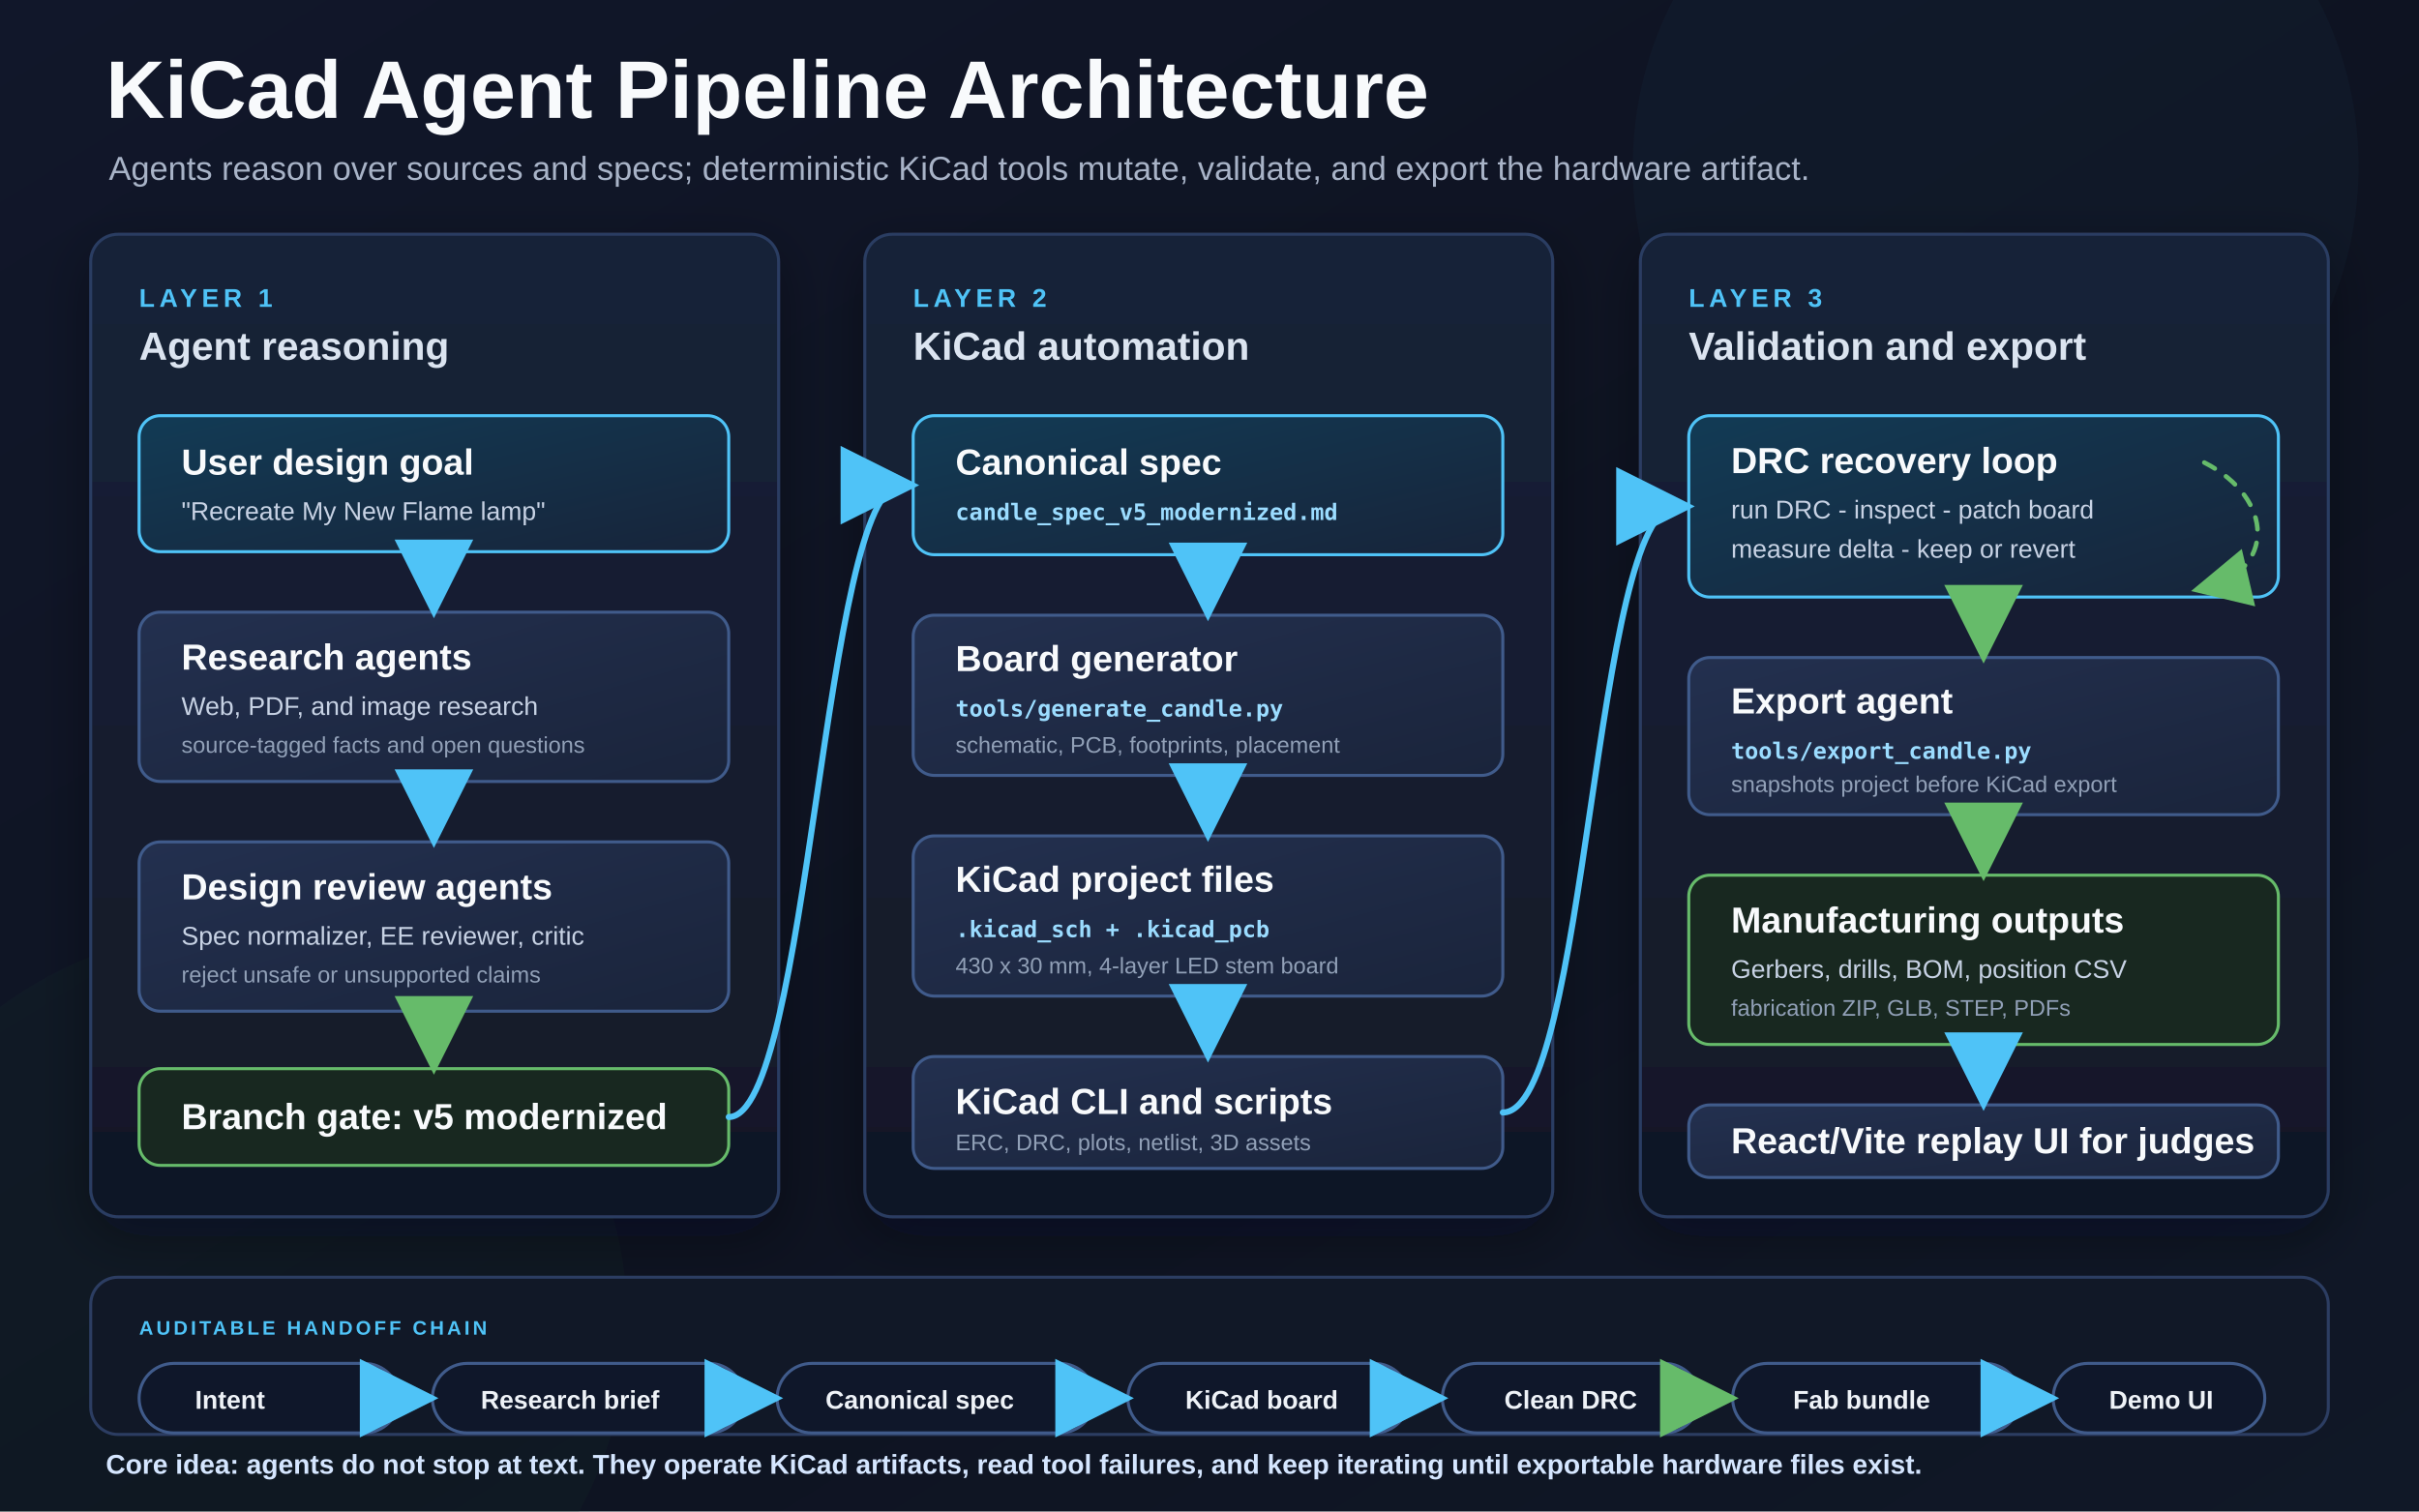
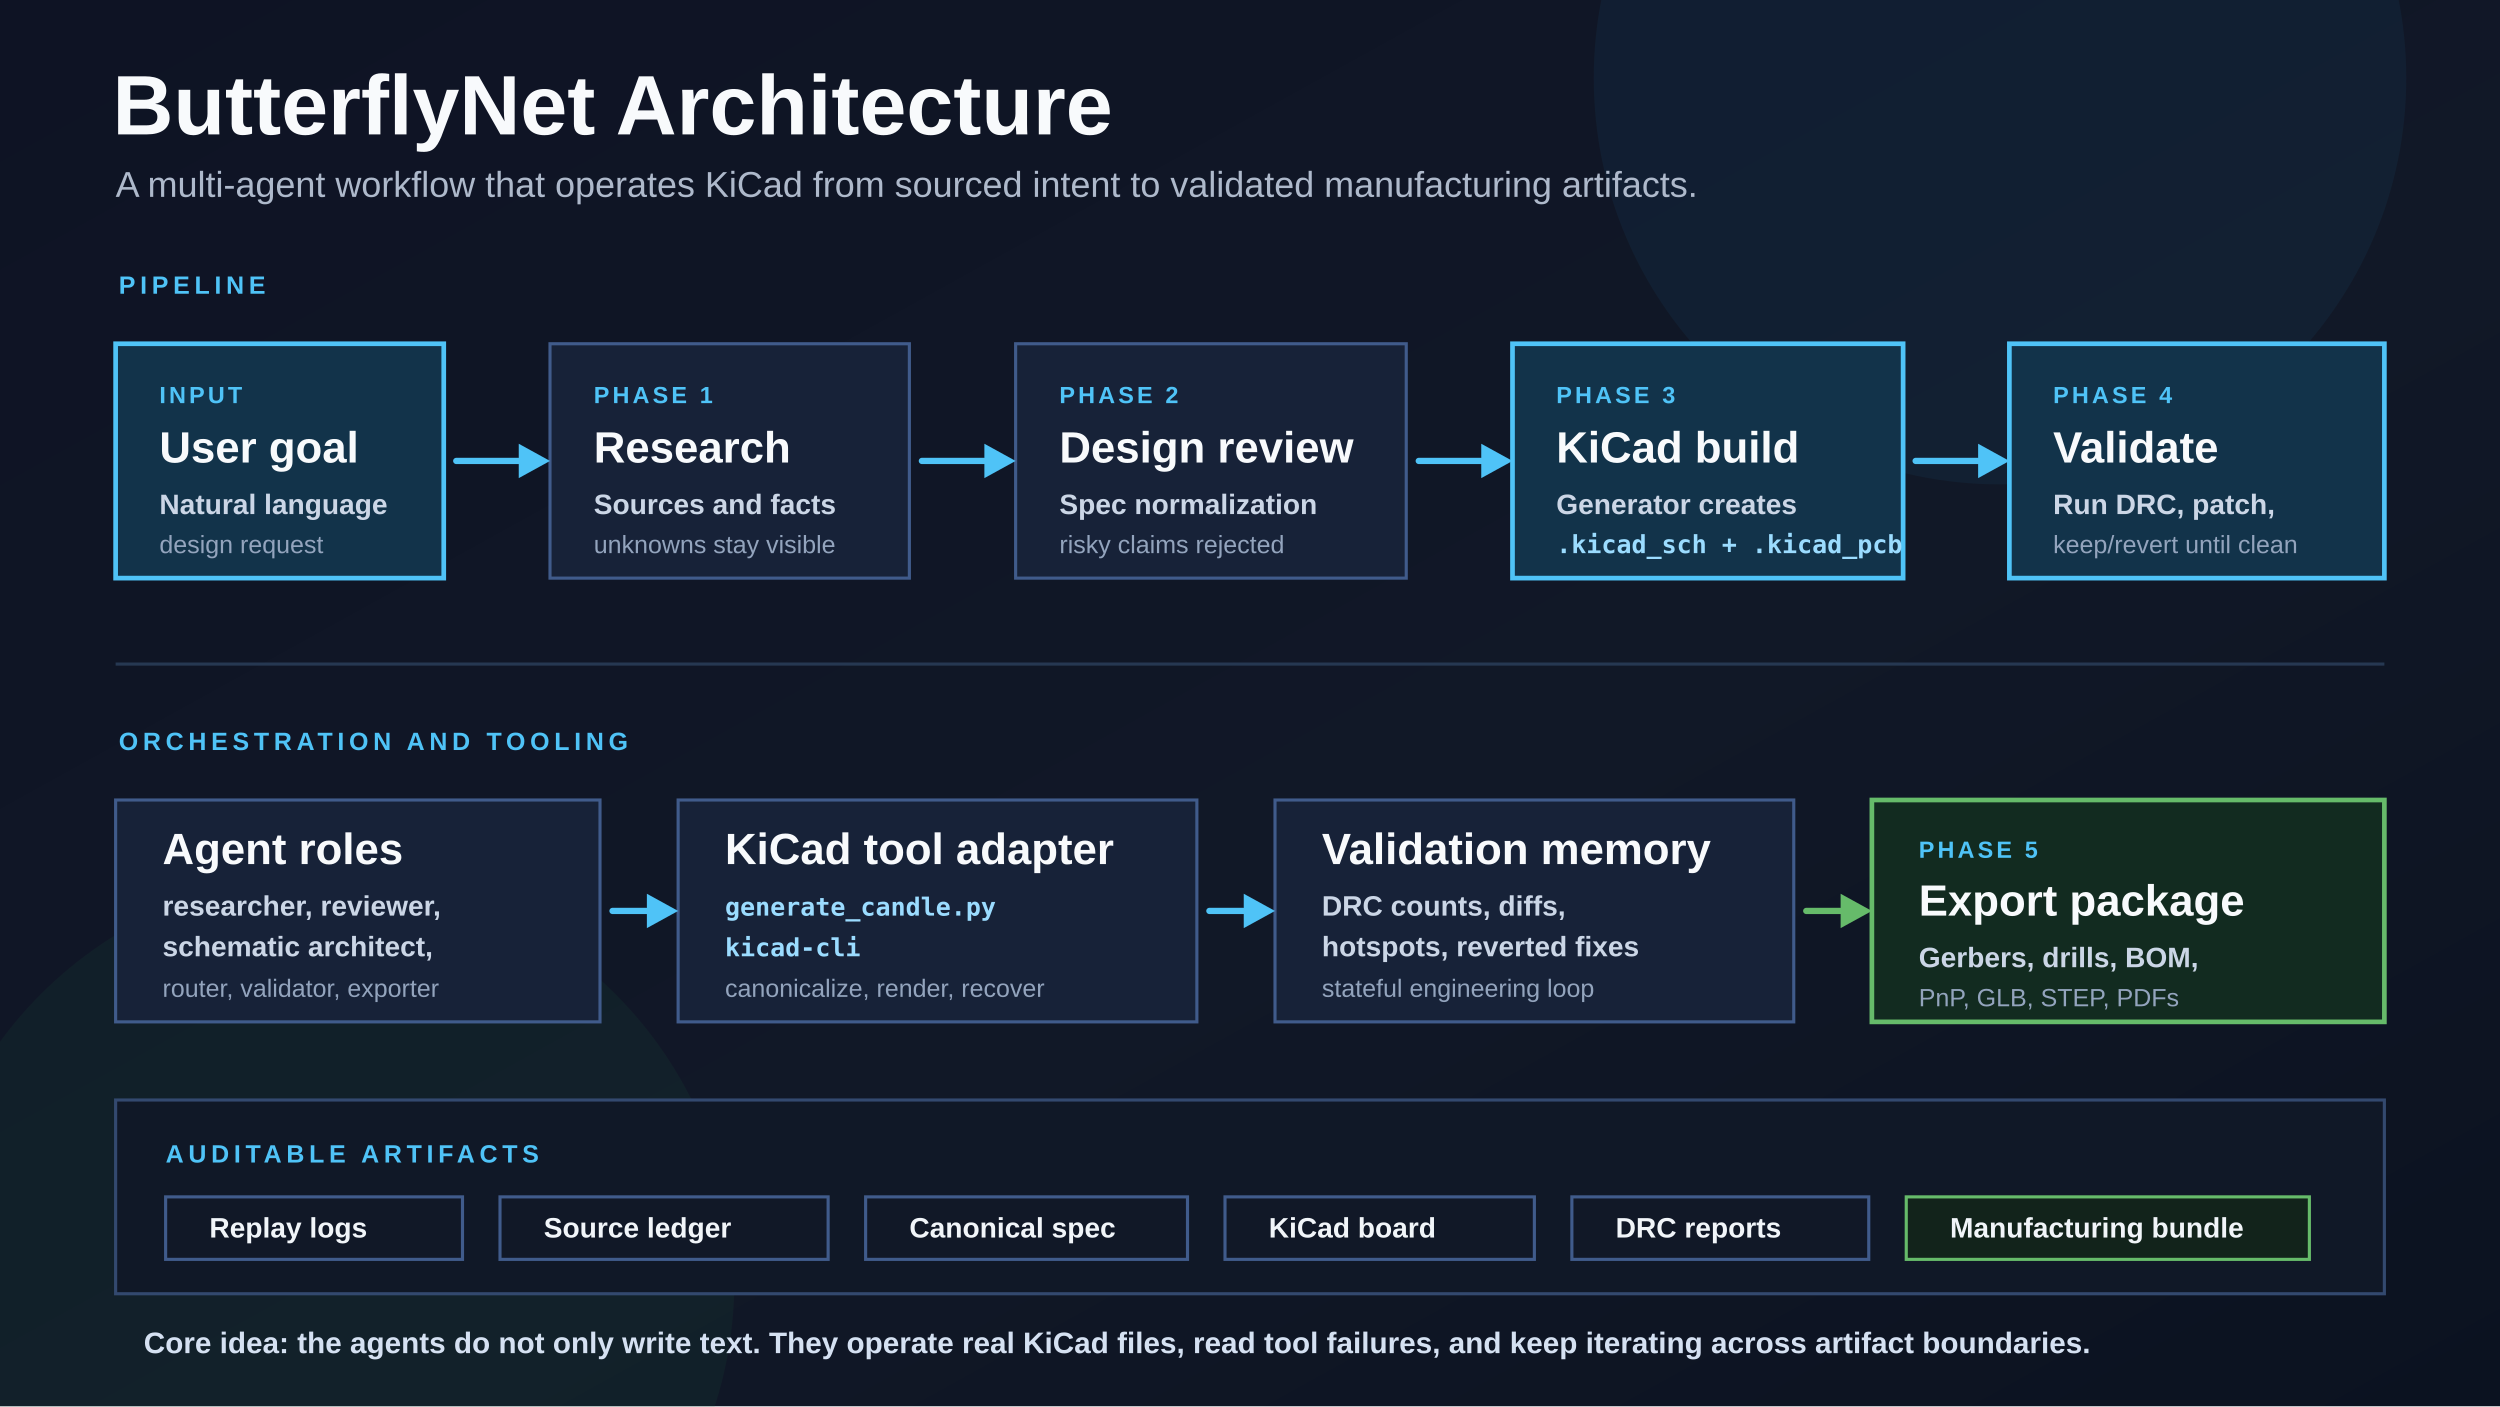
- <svg xmlns="http://www.w3.org/2000/svg" width="1600" height="1000" viewBox="0 0 1600 1000" role="img" aria-labelledby="title desc">
+ <svg xmlns="http://www.w3.org/2000/svg" width="1600" height="900" viewBox="0 0 1600 900" role="img" aria-labelledby="title desc">
  <defs>
-     <linearGradient id="bg" x1="0" y1="0" x2="1" y2="1">
-       <stop offset="0" stop-color="#11172a" />
-       <stop offset="0.55" stop-color="#0e1321" />
-       <stop offset="1" stop-color="#101827" />
+     <linearGradient id="background" x1="0" y1="0" x2="1" y2="1">
+       <stop offset="0" stop-color="#0e1324" />
+       <stop offset="0.58" stop-color="#111827" />
+       <stop offset="1" stop-color="#0b1220" />
    </linearGradient>
-     <linearGradient id="lane" x1="0" y1="0" x2="0" y2="1">
-       <stop offset="0" stop-color="#172238" />
-       <stop offset="1" stop-color="#111827" />
+     <linearGradient id="card" x1="0" y1="0" x2="0" y2="1">
+       <stop offset="0" stop-color="#1f2b46" />
+       <stop offset="1" stop-color="#172238" />
    </linearGradient>
-     <linearGradient id="box" x1="0" y1="0" x2="1" y2="1">
-       <stop offset="0" stop-color="#23304f" />
-       <stop offset="1" stop-color="#1a243b" />
+     <linearGradient id="activeCard" x1="0" y1="0" x2="1" y2="1">
+       <stop offset="0" stop-color="#12334a" />
+       <stop offset="1" stop-color="#18243a" />
    </linearGradient>
-     <linearGradient id="accentBox" x1="0" y1="0" x2="1" y2="1">
-       <stop offset="0" stop-color="#123b55" />
-       <stop offset="1" stop-color="#17243a" />
+     <linearGradient id="outputCard" x1="0" y1="0" x2="1" y2="1">
+       <stop offset="0" stop-color="#123121" />
+       <stop offset="1" stop-color="#16253a" />
    </linearGradient>
-     <filter id="shadow" x="-20%" y="-20%" width="140%" height="140%">
-       <feDropShadow dx="0" dy="12" stdDeviation="18" flood-color="#020617" flood-opacity="0.35" />
+     <filter id="softShadow" x="-20%" y="-20%" width="140%" height="150%">
+       <feDropShadow dx="0" dy="16" stdDeviation="18" flood-color="#020617" flood-opacity="0.32" />
    </filter>
-     <marker id="arrow" markerWidth="13" markerHeight="13" refX="10" refY="6.5" orient="auto">
-       <path d="M 0 0 L 13 6.5 L 0 13 z" fill="#4fc3f7" />
+     <marker id="arrow" markerWidth="12" markerHeight="12" refX="9" refY="6" orient="auto">
+       <path d="M 0 0 L 12 6 L 0 12 z" fill="#4fc3f7" />
    </marker>
-     <marker id="greenArrow" markerWidth="13" markerHeight="13" refX="10" refY="6.5" orient="auto">
-       <path d="M 0 0 L 13 6.5 L 0 13 z" fill="#66bb6a" />
+     <marker id="greenArrow" markerWidth="12" markerHeight="12" refX="9" refY="6" orient="auto">
+       <path d="M 0 0 L 12 6 L 0 12 z" fill="#66bb6a" />
    </marker>
    <style>
-       .bg { fill: url(#bg); }
-       .title { fill: #f8fafc; font: 800 54px Arial, Helvetica, sans-serif; letter-spacing: 0; }
-       .subtitle { fill: #a8b3c7; font: 500 22px Arial, Helvetica, sans-serif; }
-       .lane { fill: url(#lane); stroke: #2c3d62; stroke-width: 2; rx: 18; filter: url(#shadow); }
-       .lane-title { fill: #4fc3f7; font: 800 17px Arial, Helvetica, sans-serif; letter-spacing: 3px; }
-       .lane-subtitle { fill: #dbe4f0; font: 700 26px Arial, Helvetica, sans-serif; }
-       .box { fill: url(#box); stroke: #405b8b; stroke-width: 2; rx: 14; }
-       .accent-box { fill: url(#accentBox); stroke: #4fc3f7; stroke-width: 2; rx: 14; }
-       .green-box { fill: #182820; stroke: #66bb6a; stroke-width: 2; rx: 14; }
-       .box-title { fill: #f8fafc; font: 800 24px Arial, Helvetica, sans-serif; }
-       .box-text { fill: #c7d2e4; font: 500 17px Arial, Helvetica, sans-serif; }
-       .box-muted { fill: #91a0b7; font: 500 15px Arial, Helvetica, sans-serif; }
-       .code { fill: #9bdcff; font: 700 15px "SFMono-Regular", Consolas, monospace; }
-       .arrow { stroke: #4fc3f7; stroke-width: 4; fill: none; marker-end: url(#arrow); stroke-linecap: round; stroke-linejoin: round; }
-       .green-arrow { stroke: #66bb6a; stroke-width: 4; fill: none; marker-end: url(#greenArrow); stroke-linecap: round; stroke-linejoin: round; }
-       .loop { stroke: #66bb6a; stroke-width: 3; fill: none; stroke-dasharray: 8 9; marker-end: url(#greenArrow); stroke-linecap: round; }
-       .small-label { fill: #4fc3f7; font: 800 13px Arial, Helvetica, sans-serif; letter-spacing: 2px; }
-       .pill { fill: #0f172a; stroke: #405b8b; stroke-width: 2; rx: 23; }
-       .pill-text { fill: #eef2f7; font: 800 17px Arial, Helvetica, sans-serif; }
-       .note { fill: #d5e6ff; font: 700 18px Arial, Helvetica, sans-serif; }
+       .bg { fill: url(#background); }
+       .halo-blue { fill: #1b5f85; opacity: 0.12; }
+       .halo-green { fill: #1f6f43; opacity: 0.10; }
+       .title { fill: #f8fafc; font-family: Arial; font-size: 54px; font-weight: 800; }
+       .subtitle { fill: #aeb9cb; font-family: Arial; font-size: 23px; font-weight: 500; }
+       .section-label { fill: #4fc3f7; font-family: Arial; font-size: 16px; font-weight: 800; letter-spacing: 3px; }
+       .card { fill: #172238; stroke: #405b8b; stroke-width: 2; }
+       .card-active { fill: #12334a; stroke: #4fc3f7; stroke-width: 3; }
+       .card-output { fill: #122b20; stroke: #66bb6a; stroke-width: 3; }
+       .card-title { fill: #f8fafc; font-family: Arial; font-size: 28px; font-weight: 800; }
+       .card-text { fill: #cbd6e6; font-family: Arial; font-size: 18px; font-weight: 600; }
+       .card-muted { fill: #93a4bd; font-family: Arial; font-size: 16px; font-weight: 500; }
+       .code { fill: #9bdcff; font-family: monospace; font-size: 16px; font-weight: 800; }
+       .step { fill: #4fc3f7; font-family: Arial; font-size: 15px; font-weight: 800; letter-spacing: 2px; }
+       .flow { stroke: #4fc3f7; stroke-width: 4; fill: none; marker-end: url(#arrow); stroke-linecap: round; }
+       .green-flow { stroke: #66bb6a; stroke-width: 4; fill: none; marker-end: url(#greenArrow); stroke-linecap: round; }
+       .loop { stroke: #66bb6a; stroke-width: 4; fill: none; marker-end: url(#greenArrow); stroke-linecap: round; stroke-dasharray: 10 10; }
+       .artifact-shelf { fill: #101827; stroke: #33496f; stroke-width: 2; }
+       .artifact { fill: #111827; stroke: #405b8b; stroke-width: 2; }
+       .artifact-green { fill: #12231b; stroke: #66bb6a; stroke-width: 2; }
+       .artifact-title { fill: #f1f5f9; font-family: Arial; font-size: 18px; font-weight: 800; }
+       .artifact-text { fill: #9fb0c7; font-family: Arial; font-size: 14px; font-weight: 600; }
+       .note { fill: #d5e1f2; font-family: Arial; font-size: 19px; font-weight: 700; }
+       .divider { stroke: #263852; stroke-width: 2; }
    </style>
  </defs>
-   <rect class="bg" width="1600" height="1000" />
-   <circle cx="1320" cy="110" r="240" fill="#16324a" opacity="0.17" />
-   <circle cx="155" cy="875" r="260" fill="#1d3b2b" opacity="0.12" />
-   <text class="title" x="70" y="78">KiCad Agent Pipeline Architecture</text>
-   <text class="subtitle" x="72" y="119">Agents reason over sources and specs; deterministic KiCad tools mutate, validate, and export the hardware artifact.</text>
-   <rect class="lane" x="60" y="155" width="455" height="650" />
-   <rect class="lane" x="572" y="155" width="455" height="650" />
-   <rect class="lane" x="1085" y="155" width="455" height="650" />
-   <text class="lane-title" x="92" y="203">LAYER 1</text>
-   <text class="lane-subtitle" x="92" y="238">Agent reasoning</text>
-   <text class="lane-title" x="604" y="203">LAYER 2</text>
-   <text class="lane-subtitle" x="604" y="238">KiCad automation</text>
-   <text class="lane-title" x="1117" y="203">LAYER 3</text>
-   <text class="lane-subtitle" x="1117" y="238">Validation and export</text>
-   <rect class="accent-box" x="92" y="275" width="390" height="90" />
-   <text class="box-title" x="120" y="314">User design goal</text>
-   <text class="box-text" x="120" y="344">"Recreate My New Flame lamp"</text>
-   <rect class="box" x="92" y="405" width="390" height="112" />
-   <text class="box-title" x="120" y="443">Research agents</text>
-   <text class="box-text" x="120" y="473">Web, PDF, and image research</text>
-   <text class="box-muted" x="120" y="498">source-tagged facts and open questions</text>
-   <rect class="box" x="92" y="557" width="390" height="112" />
-   <text class="box-title" x="120" y="595">Design review agents</text>
-   <text class="box-text" x="120" y="625">Spec normalizer, EE reviewer, critic</text>
-   <text class="box-muted" x="120" y="650">reject unsafe or unsupported claims</text>
-   <rect class="green-box" x="92" y="707" width="390" height="64" />
-   <text class="box-title" x="120" y="747">Branch gate: v5 modernized</text>
-   <path class="arrow" d="M287 365 L287 397" />
-   <path class="arrow" d="M287 517 L287 549" />
-   <path class="green-arrow" d="M287 669 L287 699" />
-   <rect class="accent-box" x="604" y="275" width="390" height="92" />
-   <text class="box-title" x="632" y="314">Canonical spec</text>
-   <text class="code" x="632" y="344">candle_spec_v5_modernized.md</text>
-   <rect class="box" x="604" y="407" width="390" height="106" />
-   <text class="box-title" x="632" y="444">Board generator</text>
-   <text class="code" x="632" y="474">tools/generate_candle.py</text>
-   <text class="box-muted" x="632" y="498">schematic, PCB, footprints, placement</text>
-   <rect class="box" x="604" y="553" width="390" height="106" />
-   <text class="box-title" x="632" y="590">KiCad project files</text>
-   <text class="code" x="632" y="620">.kicad_sch + .kicad_pcb</text>
-   <text class="box-muted" x="632" y="644">430 x 30 mm, 4-layer LED stem board</text>
-   <rect class="box" x="604" y="699" width="390" height="74" />
-   <text class="box-title" x="632" y="737">KiCad CLI and scripts</text>
-   <text class="box-muted" x="632" y="761">ERC, DRC, plots, netlist, 3D assets</text>
-   <path class="arrow" d="M482 739 C535 739 545 321 596 321" />
-   <path class="arrow" d="M799 367 L799 399" />
-   <path class="arrow" d="M799 513 L799 545" />
-   <path class="arrow" d="M799 659 L799 691" />
-   <rect class="accent-box" x="1117" y="275" width="390" height="120" />
-   <text class="box-title" x="1145" y="313">DRC recovery loop</text>
-   <text class="box-text" x="1145" y="343">run DRC - inspect - patch board</text>
-   <text class="box-text" x="1145" y="369">measure delta - keep or revert</text>
-   <path class="loop" d="M1458 306 C1505 330 1505 378 1458 389" />
-   <rect class="box" x="1117" y="435" width="390" height="104" />
-   <text class="box-title" x="1145" y="472">Export agent</text>
-   <text class="code" x="1145" y="502">tools/export_candle.py</text>
-   <text class="box-muted" x="1145" y="524">snapshots project before KiCad export</text>
-   <rect class="green-box" x="1117" y="579" width="390" height="112" />
-   <text class="box-title" x="1145" y="617">Manufacturing outputs</text>
-   <text class="box-text" x="1145" y="647">Gerbers, drills, BOM, position CSV</text>
-   <text class="box-muted" x="1145" y="672">fabrication ZIP, GLB, STEP, PDFs</text>
-   <rect class="box" x="1117" y="731" width="390" height="48" />
-   <text class="box-title" x="1145" y="763">React/Vite replay UI for judges</text>
-   <path class="arrow" d="M994 736 C1050 736 1054 335 1109 335" />
-   <path class="green-arrow" d="M1312 395 L1312 427" />
-   <path class="green-arrow" d="M1312 539 L1312 571" />
-   <path class="arrow" d="M1312 691 L1312 723" />
-   <rect x="60" y="845" width="1480" height="104" rx="18" fill="#111827" stroke="#2c3d62" stroke-width="2" />
-   <text class="small-label" x="92" y="883">AUDITABLE HANDOFF CHAIN</text>
-   <rect class="pill" x="92" y="902" width="172" height="46" />
-   <text class="pill-text" x="129" y="932">Intent</text>
-   <rect class="pill" x="286" y="902" width="206" height="46" />
-   <text class="pill-text" x="318" y="932">Research brief</text>
-   <rect class="pill" x="514" y="902" width="210" height="46" />
-   <text class="pill-text" x="546" y="932">Canonical spec</text>
-   <rect class="pill" x="746" y="902" width="186" height="46" />
-   <text class="pill-text" x="784" y="932">KiCad board</text>
-   <rect class="pill" x="954" y="902" width="170" height="46" />
-   <text class="pill-text" x="995" y="932">Clean DRC</text>
-   <rect class="pill" x="1146" y="902" width="190" height="46" />
-   <text class="pill-text" x="1186" y="932">Fab bundle</text>
-   <rect class="pill" x="1358" y="902" width="140" height="46" />
-   <text class="pill-text" x="1395" y="932">Demo UI</text>
-   <path class="arrow" d="M264 925 L278 925" />
-   <path class="arrow" d="M492 925 L506 925" />
-   <path class="arrow" d="M724 925 L738 925" />
-   <path class="arrow" d="M932 925 L946 925" />
-   <path class="green-arrow" d="M1124 925 L1138 925" />
-   <path class="arrow" d="M1336 925 L1350 925" />
-   <text class="note" x="70" y="975">Core idea: agents do not stop at text. They operate KiCad artifacts, read tool failures, and keep iterating until exportable hardware files exist.</text>
+   <rect class="bg" width="1600" height="900" />
+   <circle class="halo-blue" cx="1280" cy="50" r="260" />
+   <circle class="halo-green" cx="210" cy="820" r="260" />
+   <text class="title" x="72" y="86">ButterflyNet Architecture</text>
+   <text class="subtitle" x="74" y="126">A multi-agent workflow that operates KiCad from sourced intent to validated manufacturing artifacts.</text>
+   <text class="section-label" x="76" y="188">PIPELINE</text>
+   <rect class="card-active" x="74" y="220" width="210" height="150" />
+   <text class="step" x="102" y="258">INPUT</text>
+   <text class="card-title" x="102" y="296">User goal</text>
+   <text class="card-text" x="102" y="329">Natural language</text>
+   <text class="card-muted" x="102" y="354">design request</text>
+   <rect class="card" x="352" y="220" width="230" height="150" />
+   <text class="step" x="380" y="258">PHASE 1</text>
+   <text class="card-title" x="380" y="296">Research</text>
+   <text class="card-text" x="380" y="329">Sources and facts</text>
+   <text class="card-muted" x="380" y="354">unknowns stay visible</text>
+   <rect class="card" x="650" y="220" width="250" height="150" />
+   <text class="step" x="678" y="258">PHASE 2</text>
+   <text class="card-title" x="678" y="296">Design review</text>
+   <text class="card-text" x="678" y="329">Spec normalization</text>
+   <text class="card-muted" x="678" y="354">risky claims rejected</text>
+   <rect class="card-active" x="968" y="220" width="250" height="150" />
+   <text class="step" x="996" y="258">PHASE 3</text>
+   <text class="card-title" x="996" y="296">KiCad build</text>
+   <text class="card-text" x="996" y="329">Generator creates</text>
+   <text class="code" x="996" y="354">.kicad_sch + .kicad_pcb</text>
+   <rect class="card-active" x="1286" y="220" width="240" height="150" />
+   <text class="step" x="1314" y="258">PHASE 4</text>
+   <text class="card-title" x="1314" y="296">Validate</text>
+   <text class="card-text" x="1314" y="329">Run DRC, patch,</text>
+   <text class="card-muted" x="1314" y="354">keep/revert until clean</text>
+   <line x1="292" y1="295" x2="332" y2="295" stroke="#4fc3f7" stroke-width="4" stroke-linecap="round" />
+   <polygon points="332,284 352,295 332,306" fill="#4fc3f7" />
+   <line x1="590" y1="295" x2="630" y2="295" stroke="#4fc3f7" stroke-width="4" stroke-linecap="round" />
+   <polygon points="630,284 650,295 630,306" fill="#4fc3f7" />
+   <line x1="908" y1="295" x2="948" y2="295" stroke="#4fc3f7" stroke-width="4" stroke-linecap="round" />
+   <polygon points="948,284 968,295 948,306" fill="#4fc3f7" />
+   <line x1="1226" y1="295" x2="1266" y2="295" stroke="#4fc3f7" stroke-width="4" stroke-linecap="round" />
+   <polygon points="1266,284 1286,295 1266,306" fill="#4fc3f7" />
+   <line class="divider" x1="74" y1="425" x2="1526" y2="425" />
+   <text class="section-label" x="76" y="480">ORCHESTRATION AND TOOLING</text>
+   <rect class="card" x="74" y="512" width="310" height="142" />
+   <text class="card-title" x="104" y="553">Agent roles</text>
+   <text class="card-text" x="104" y="586">researcher, reviewer,</text>
+   <text class="card-text" x="104" y="612">schematic architect,</text>
+   <text class="card-muted" x="104" y="638">router, validator, exporter</text>
+   <rect class="card" x="434" y="512" width="332" height="142" />
+   <text class="card-title" x="464" y="553">KiCad tool adapter</text>
+   <text class="code" x="464" y="586">generate_candle.py</text>
+   <text class="code" x="464" y="612">kicad-cli</text>
+   <text class="card-muted" x="464" y="638">canonicalize, render, recover</text>
+   <rect class="card" x="816" y="512" width="332" height="142" />
+   <text class="card-title" x="846" y="553">Validation memory</text>
+   <text class="card-text" x="846" y="586">DRC counts, diffs,</text>
+   <text class="card-text" x="846" y="612">hotspots, reverted fixes</text>
+   <text class="card-muted" x="846" y="638">stateful engineering loop</text>
+   <rect class="card-output" x="1198" y="512" width="328" height="142" />
+   <text class="step" x="1228" y="549">PHASE 5</text>
+   <text class="card-title" x="1228" y="586">Export package</text>
+   <text class="card-text" x="1228" y="619">Gerbers, drills, BOM,</text>
+   <text class="card-muted" x="1228" y="644">PnP, GLB, STEP, PDFs</text>
+   <line x1="392" y1="583" x2="414" y2="583" stroke="#4fc3f7" stroke-width="4" stroke-linecap="round" />
+   <polygon points="414,572 434,583 414,594" fill="#4fc3f7" />
+   <line x1="774" y1="583" x2="796" y2="583" stroke="#4fc3f7" stroke-width="4" stroke-linecap="round" />
+   <polygon points="796,572 816,583 796,594" fill="#4fc3f7" />
+   <line x1="1156" y1="583" x2="1178" y2="583" stroke="#66bb6a" stroke-width="4" stroke-linecap="round" />
+   <polygon points="1178,572 1198,583 1178,594" fill="#66bb6a" />
+   <rect class="artifact-shelf" x="74" y="704" width="1452" height="124" />
+   <text class="section-label" x="106" y="744">AUDITABLE ARTIFACTS</text>
+   <rect class="artifact" x="106" y="766" width="190" height="40" />
+   <text class="artifact-title" x="134" y="792">Replay logs</text>
+   <rect class="artifact" x="320" y="766" width="210" height="40" />
+   <text class="artifact-title" x="348" y="792">Source ledger</text>
+   <rect class="artifact" x="554" y="766" width="206" height="40" />
+   <text class="artifact-title" x="582" y="792">Canonical spec</text>
+   <rect class="artifact" x="784" y="766" width="198" height="40" />
+   <text class="artifact-title" x="812" y="792">KiCad board</text>
+   <rect class="artifact" x="1006" y="766" width="190" height="40" />
+   <text class="artifact-title" x="1034" y="792">DRC reports</text>
+   <rect class="artifact-green" x="1220" y="766" width="258" height="40" />
+   <text class="artifact-title" x="1248" y="792">Manufacturing bundle</text>
+   <text class="note" x="92" y="866">Core idea: the agents do not only write text. They operate real KiCad files, read tool failures, and keep iterating across artifact boundaries.</text>
</svg>
